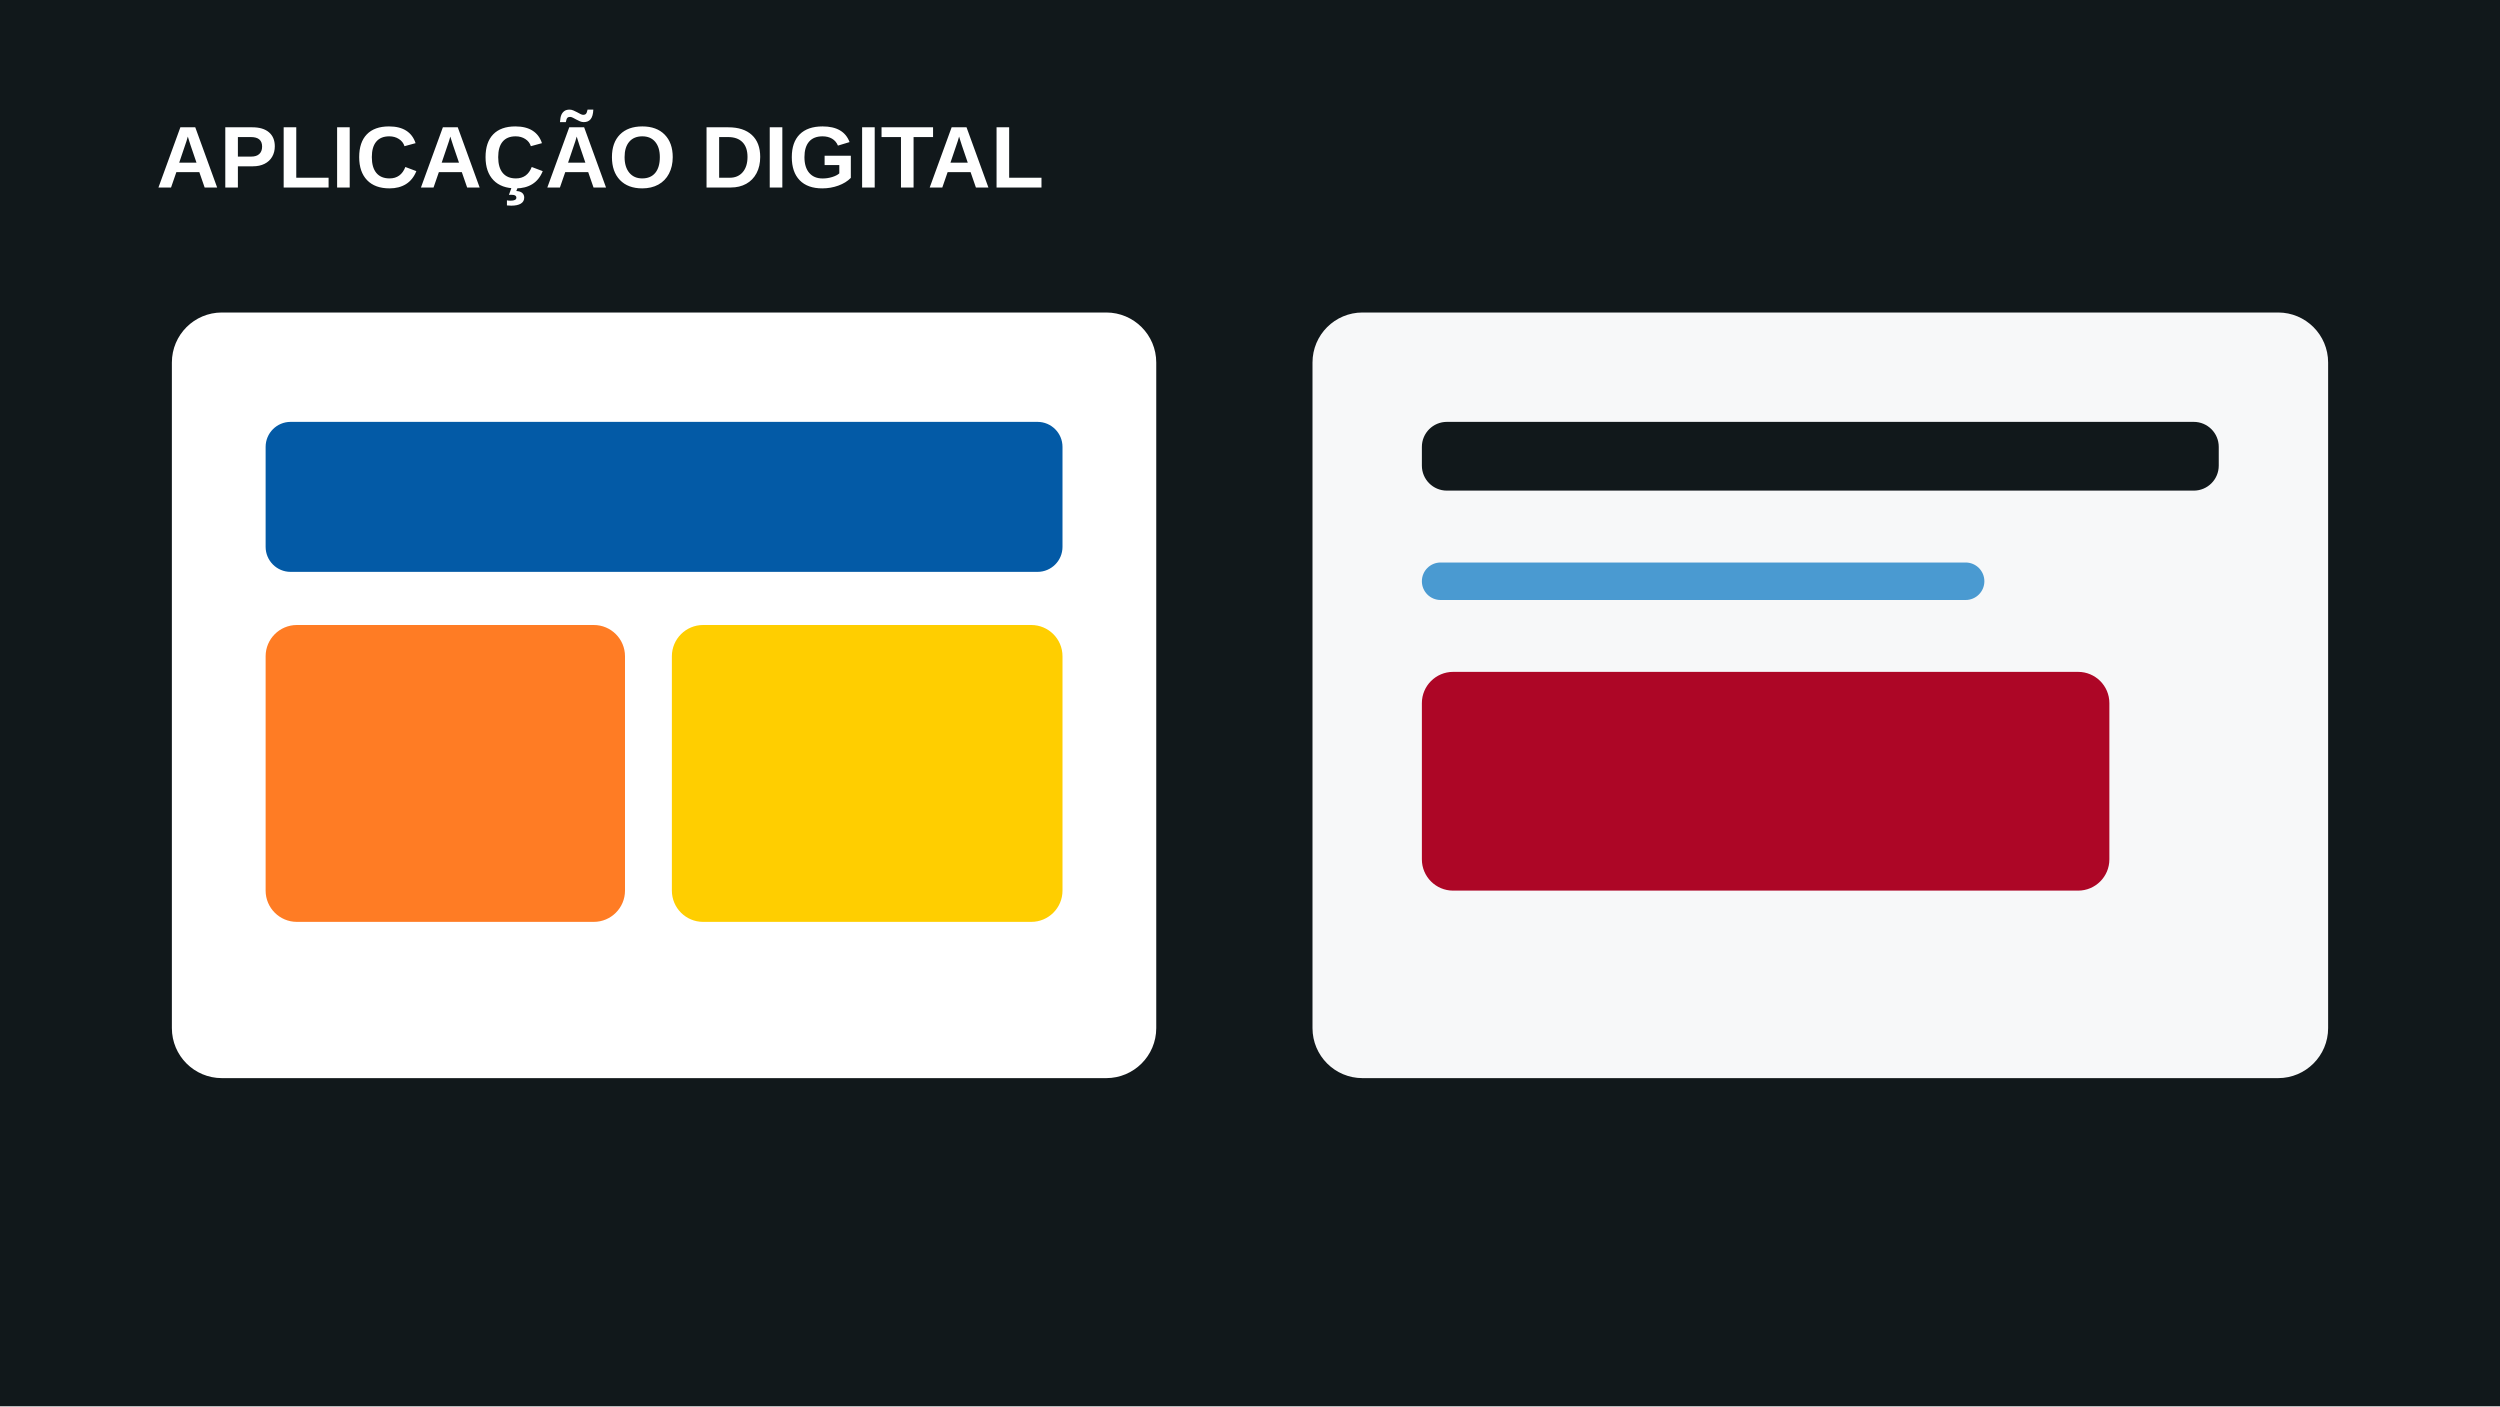
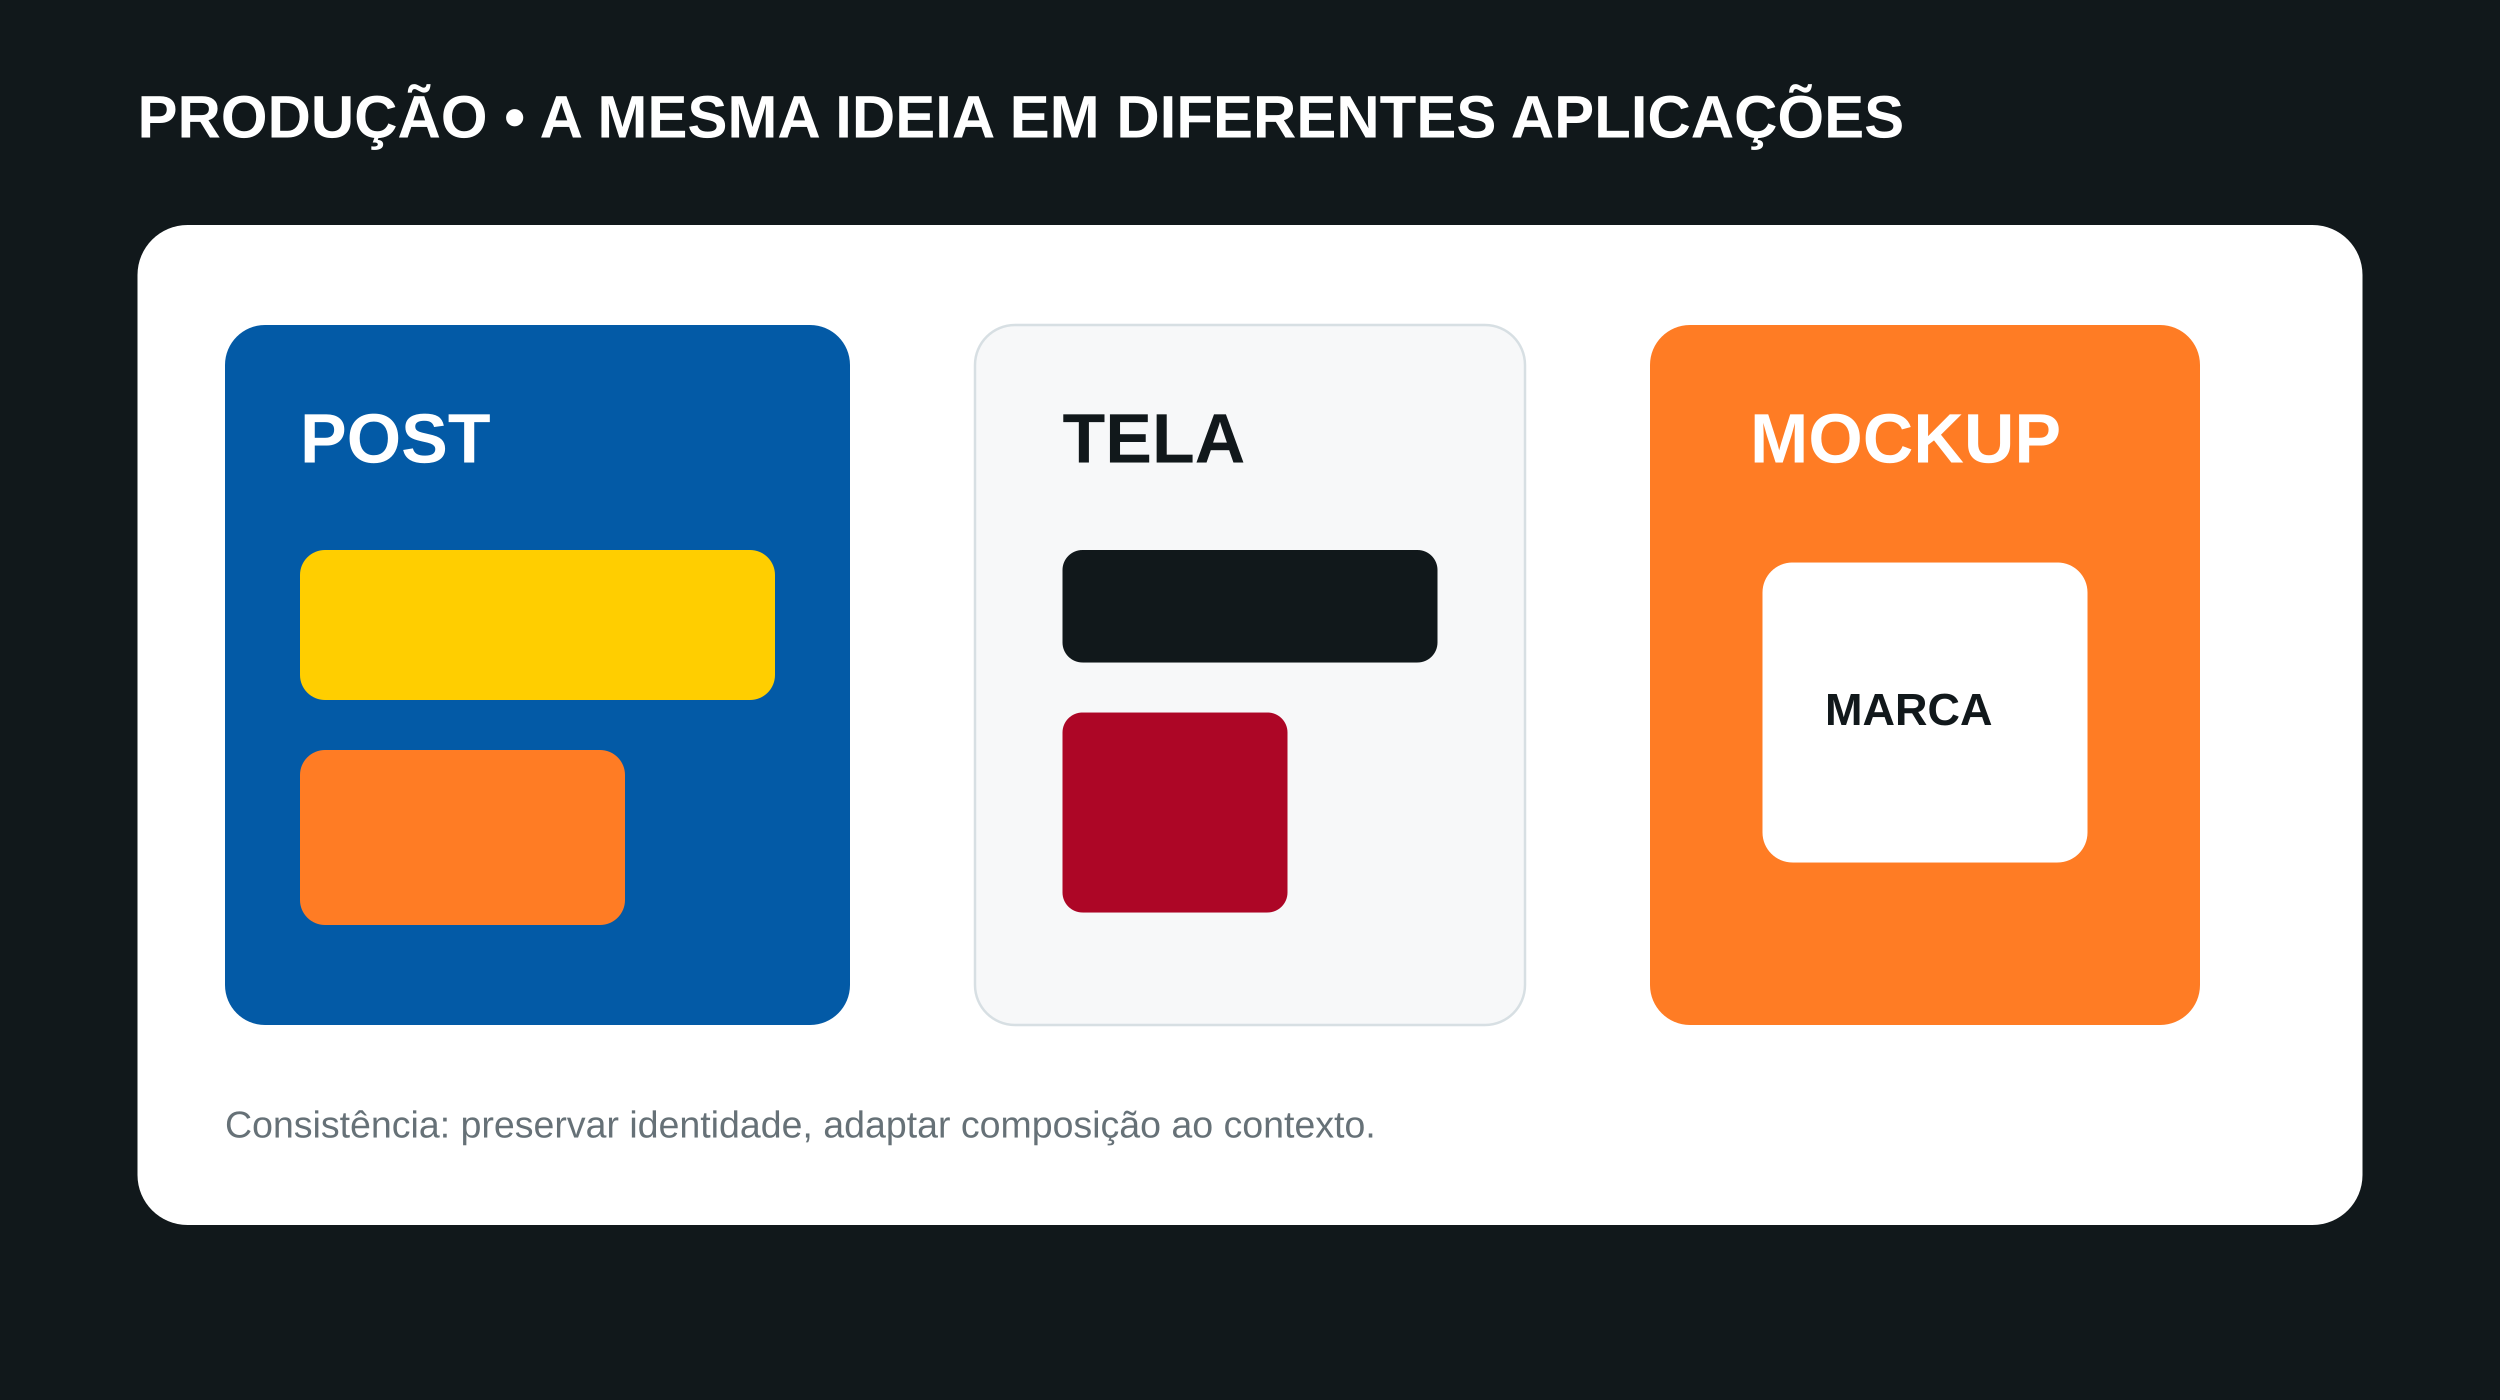
- <svg xmlns="http://www.w3.org/2000/svg" viewBox="0 0 800 450">
-   <rect width="800" height="450" fill="#11181b" />
-   <text x="50" y="60" font-family="Arial" font-size="28" font-weight="700" fill="#fff">APLICAÇÃO DIGITAL</text>
-   <rect x="55" y="100" width="315" height="245" rx="16" fill="#fff" />
-   <rect x="85" y="135" width="255" height="48" rx="8" fill="#035aa6" />
-   <rect x="85" y="200" width="115" height="95" rx="10" fill="#ff7c24" />
-   <rect x="215" y="200" width="125" height="95" rx="10" fill="#ffce00" />
-   <rect x="420" y="100" width="325" height="245" rx="16" fill="#f7f8f9" />
-   <rect x="455" y="135" width="255" height="22" rx="8" fill="#11181b" />
-   <rect x="455" y="180" width="180" height="12" rx="6" fill="#4a9ad1" />
-   <rect x="455" y="215" width="220" height="70" rx="10" fill="#ad0626" />
+ <svg xmlns="http://www.w3.org/2000/svg" viewBox="0 0 1000 560">
+   <rect width="1000" height="560" fill="#11181b" />
+   <text x="55" y="55" font-family="Arial" font-size="24" font-weight="700" fill="#fff">PRODUÇÃO • A MESMA IDEIA EM DIFERENTES APLICAÇÕES</text>
+   <rect x="55" y="90" width="890" height="400" rx="20" fill="#fff" />
+   <rect x="90" y="130" width="250" height="280" rx="16" fill="#035aa6" />
+   <text x="120" y="185" font-family="Arial" font-size="28" font-weight="700" fill="#fff">POST</text>
+   <rect x="120" y="220" width="190" height="60" rx="10" fill="#ffce00" />
+   <rect x="120" y="300" width="130" height="70" rx="10" fill="#ff7c24" />
+   <rect x="390" y="130" width="220" height="280" rx="16" fill="#f7f8f9" stroke="#d7dfe3" />
+   <text x="425" y="185" font-family="Arial" font-size="28" font-weight="700" fill="#11181b">TELA</text>
+   <rect x="425" y="220" width="150" height="45" rx="8" fill="#11181b" />
+   <rect x="425" y="285" width="90" height="80" rx="8" fill="#ad0626" />
+   <rect x="660" y="130" width="220" height="280" rx="16" fill="#ff7c24" />
+   <text x="700" y="185" font-family="Arial" font-size="28" font-weight="700" fill="#fff">MOCKUP</text>
+   <rect x="705" y="225" width="130" height="120" rx="12" fill="#fff" />
+   <text x="730" y="290" font-family="Arial" font-size="18" font-weight="700" fill="#11181b">MARCA</text>
+   <text x="90" y="455" font-family="Arial" font-size="15" fill="#667177">Consistência: preservar identidade, adaptar composição ao contexto.</text>
</svg>
